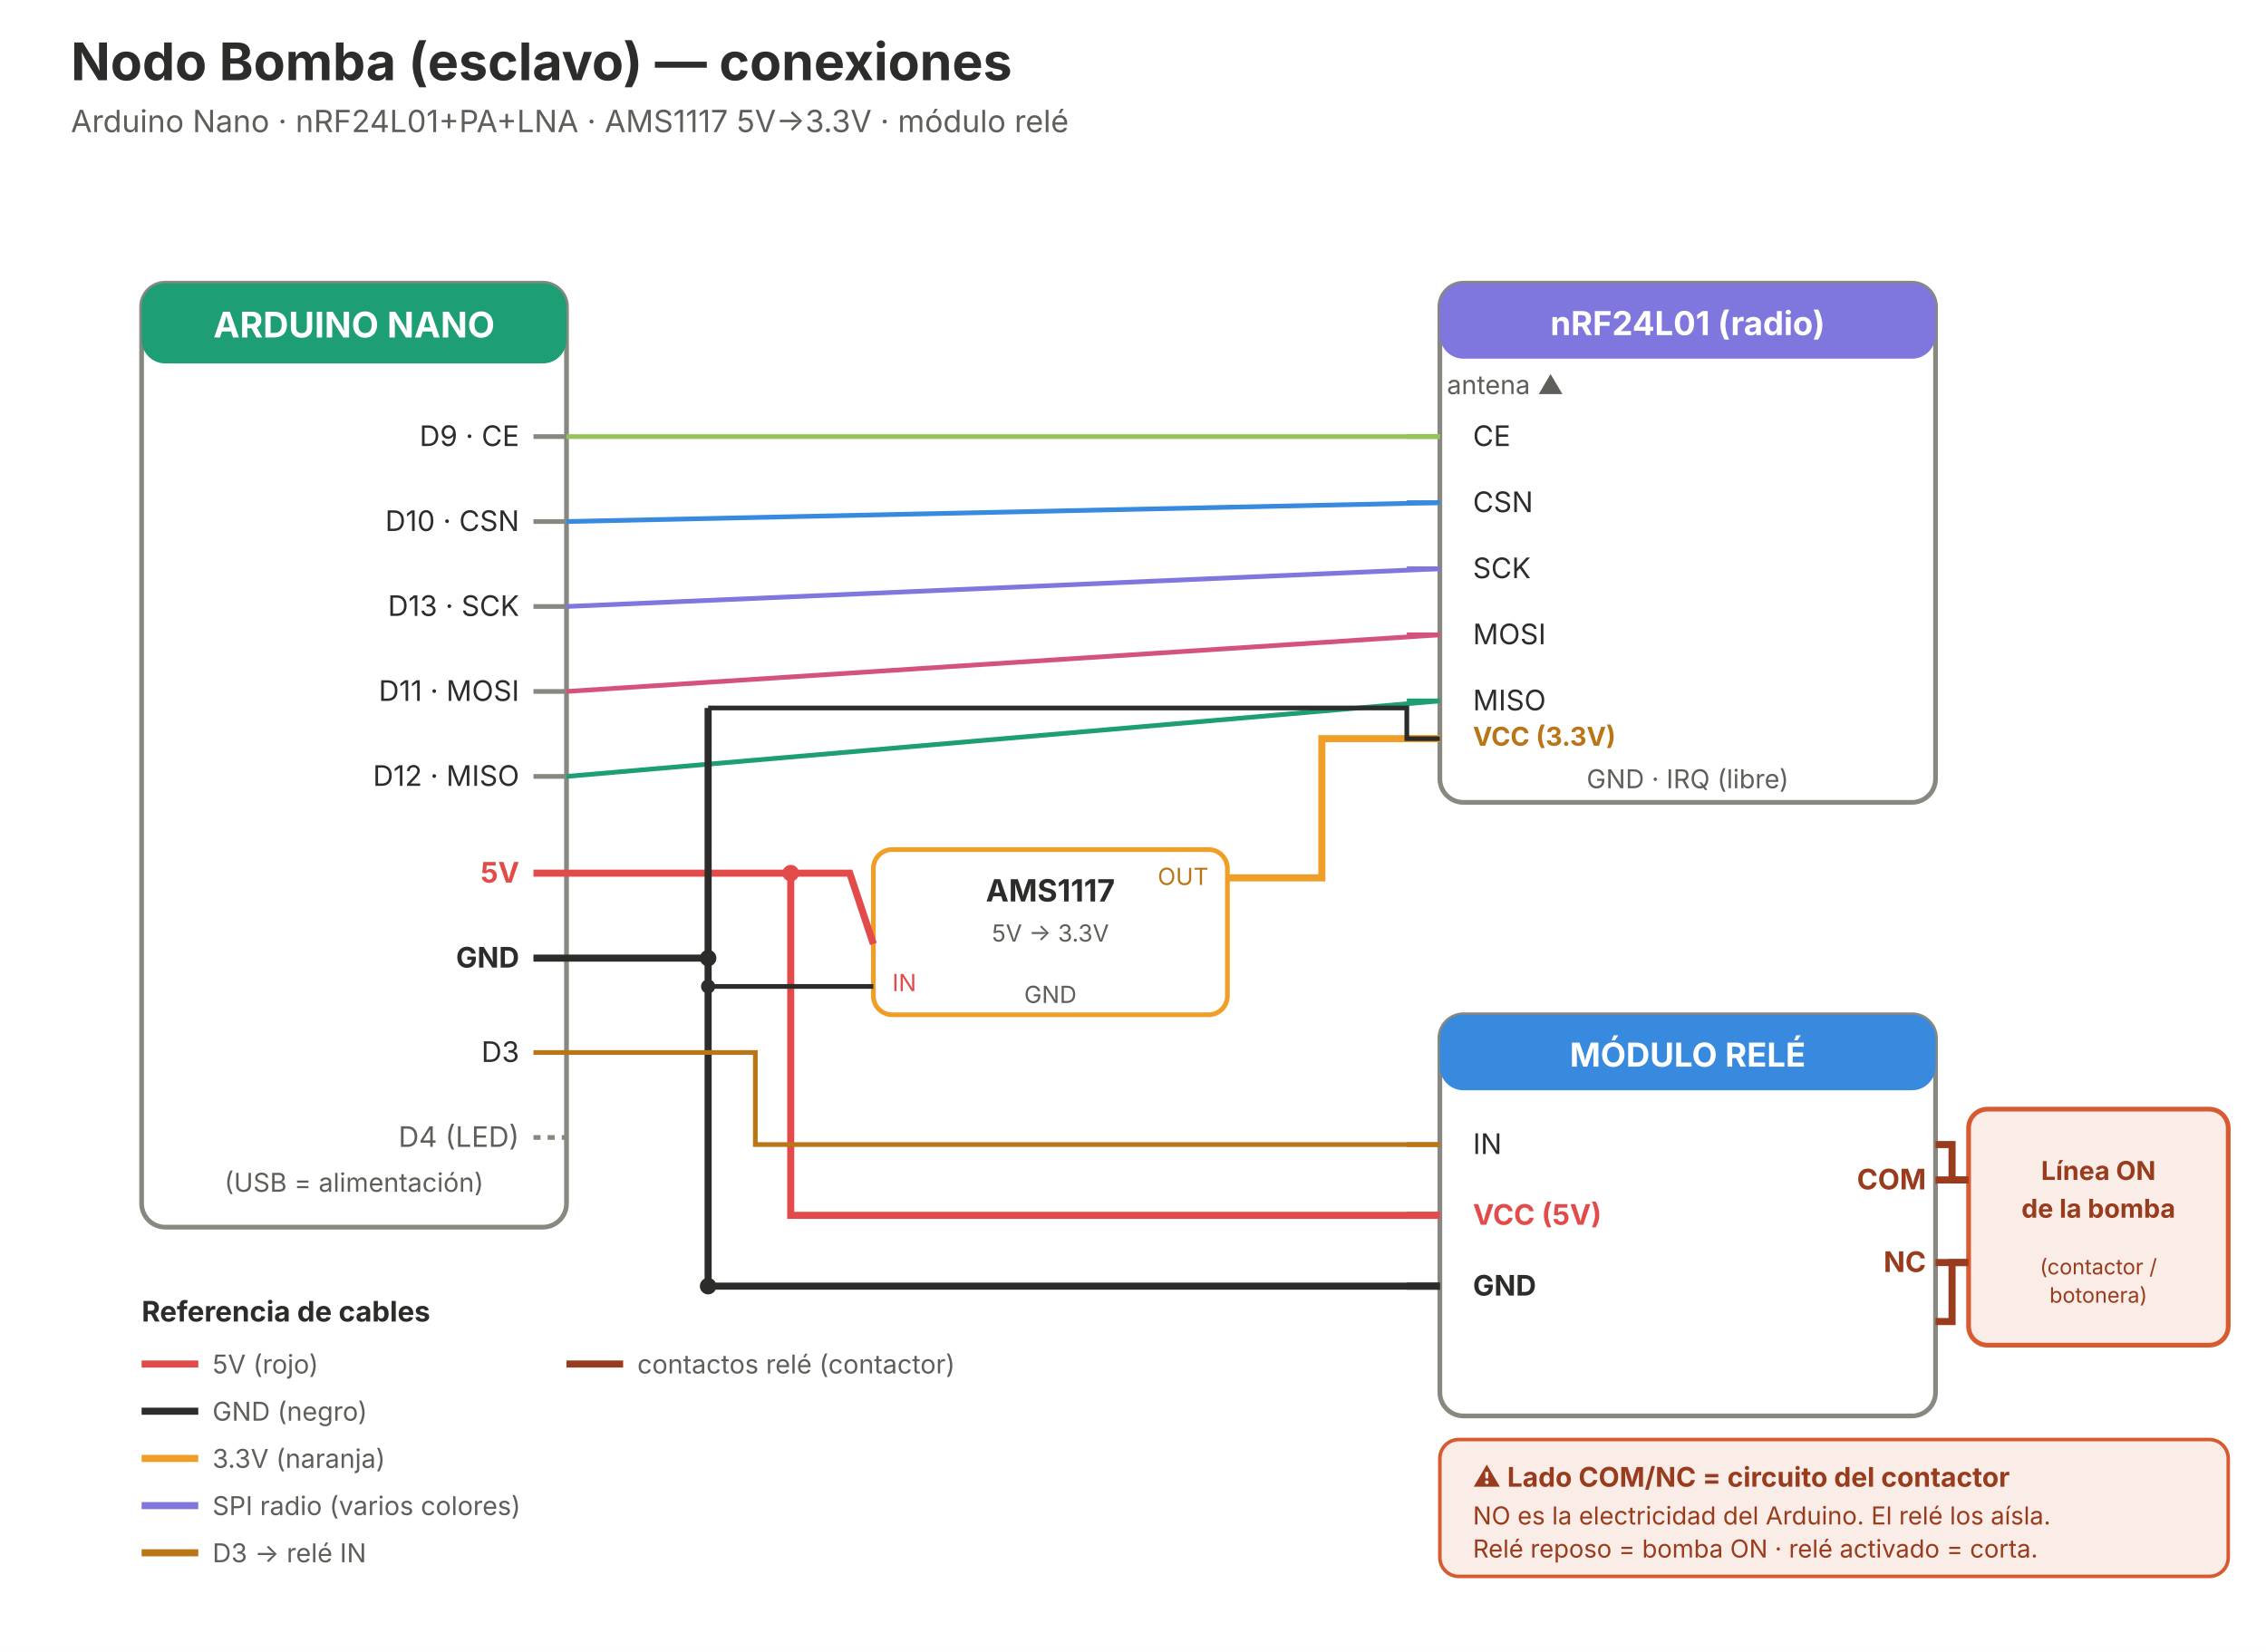
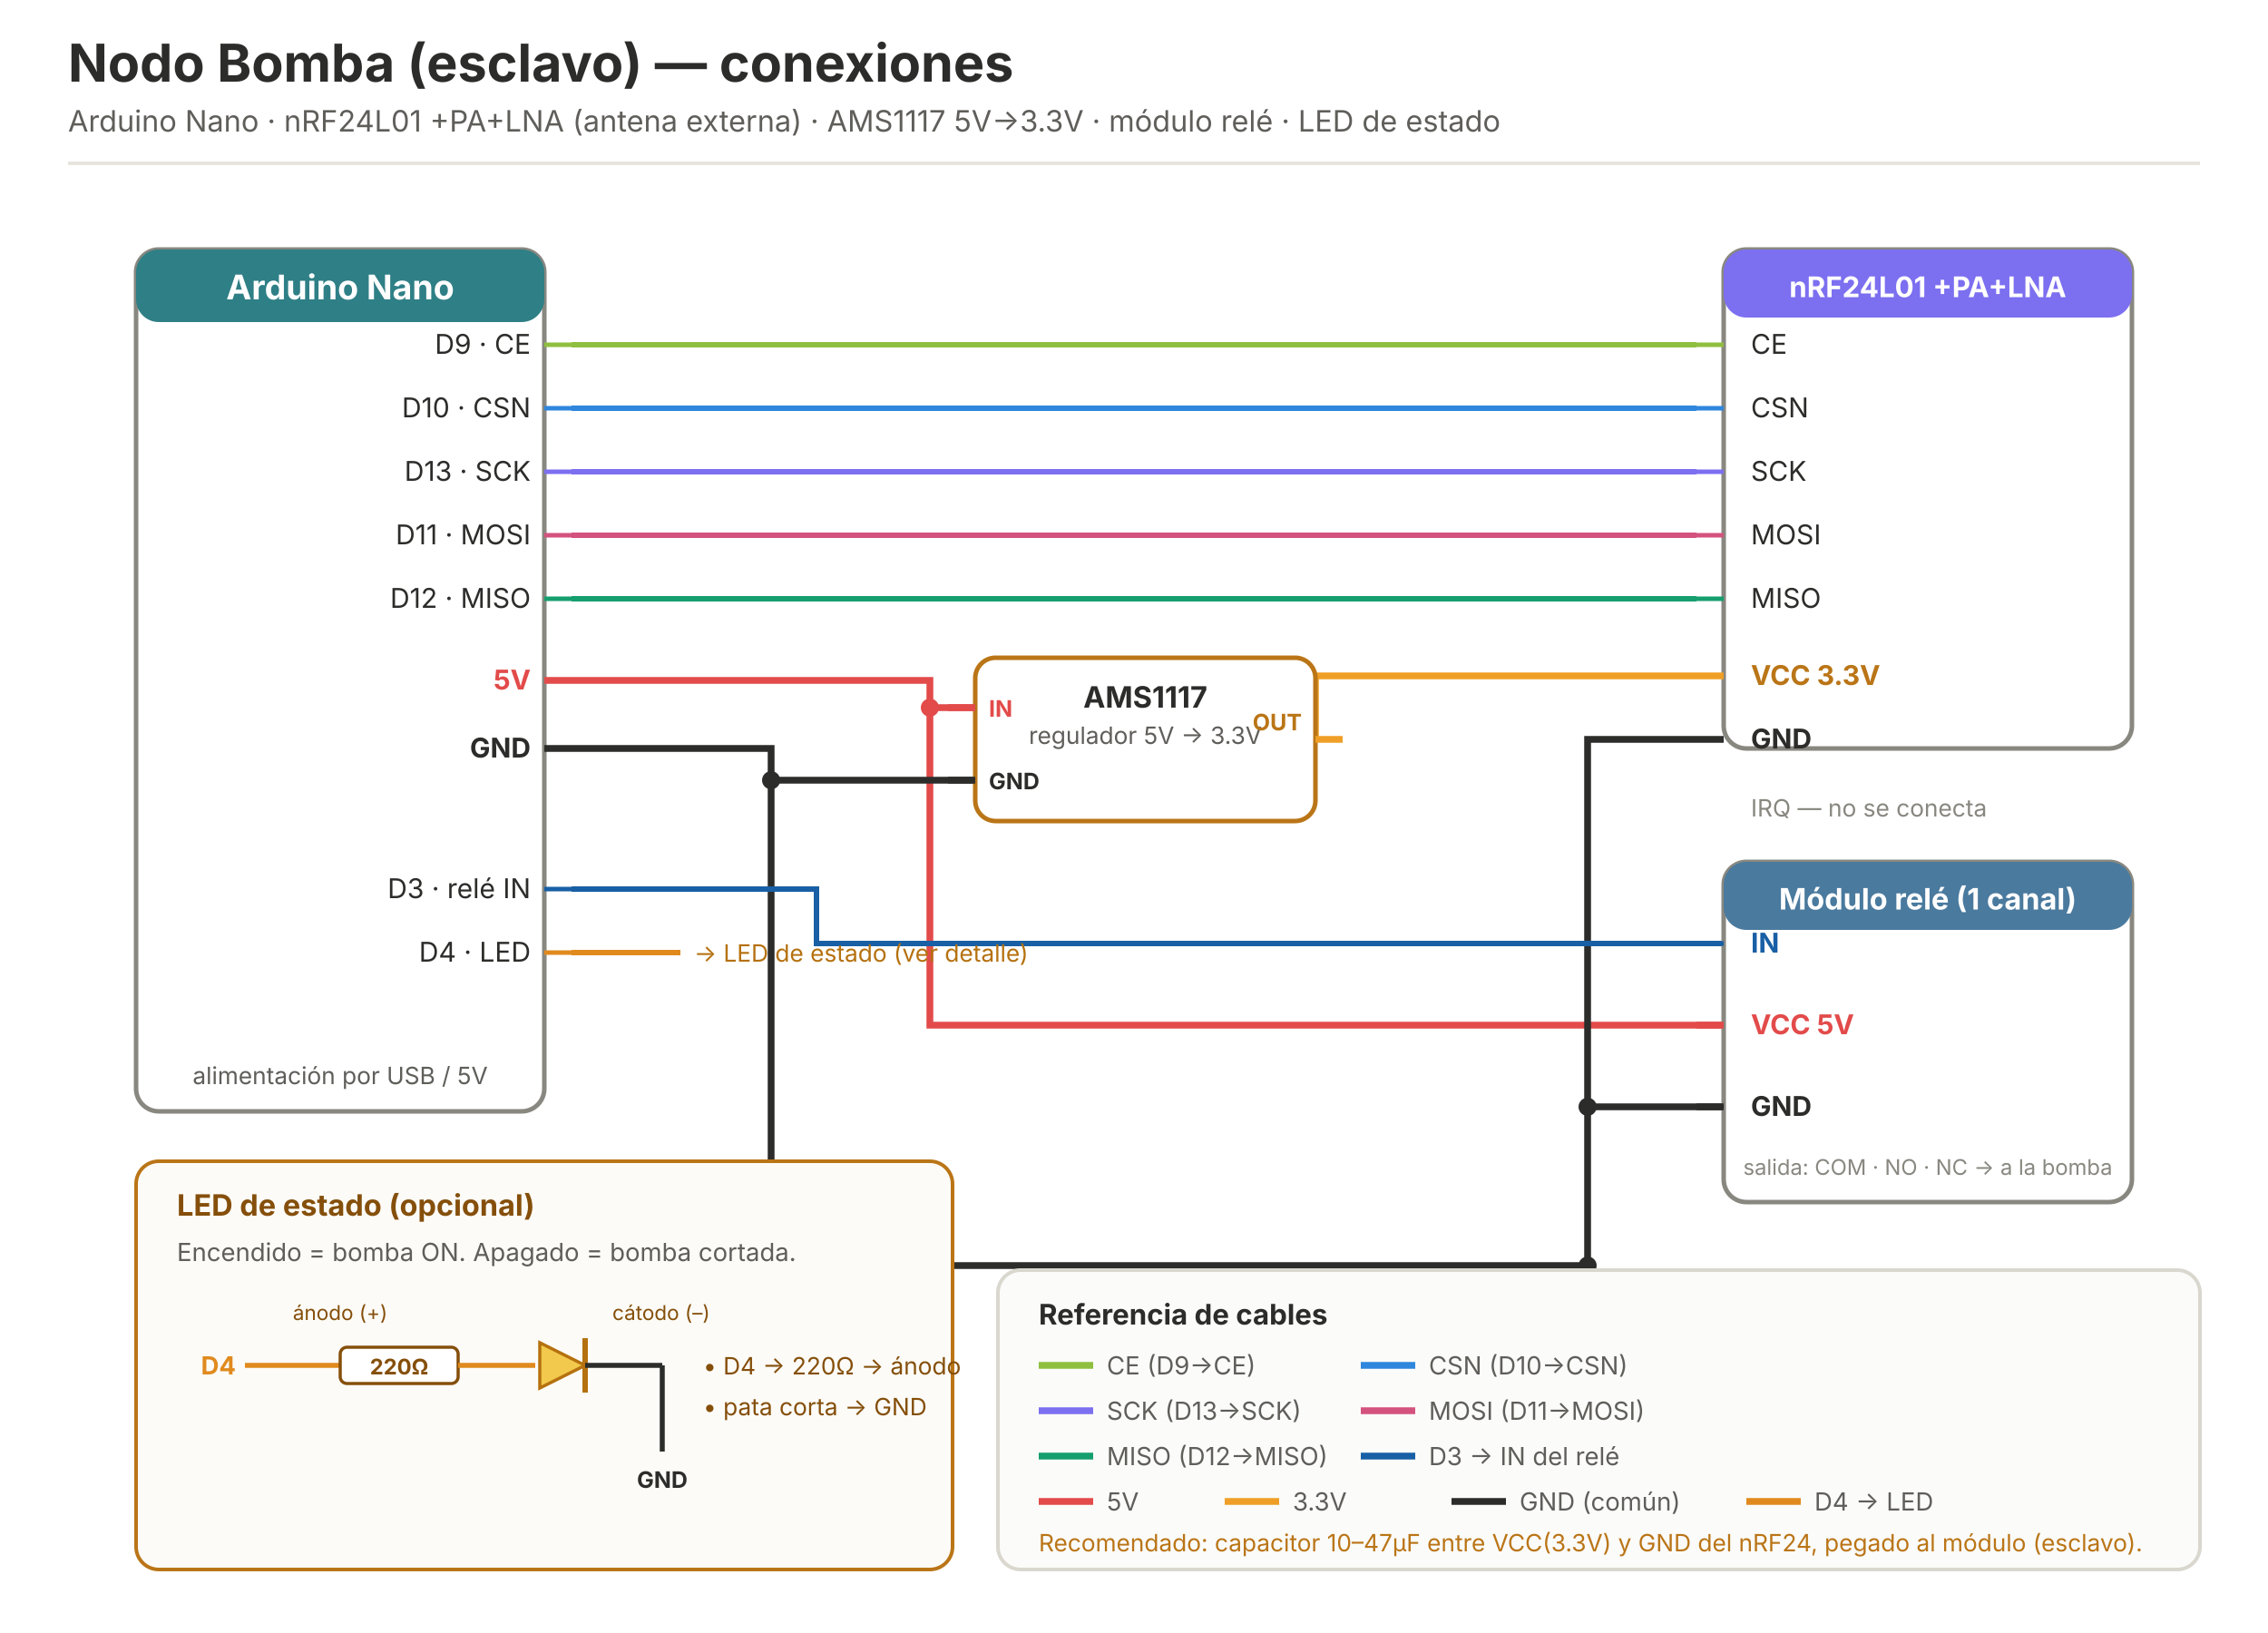
- <svg xmlns="http://www.w3.org/2000/svg" viewBox="0 0 960 700" font-family="ui-sans-serif, system-ui, -apple-system, sans-serif">
-   <rect x="0" y="0" width="960" height="700" fill="#ffffff" />
-   <text x="30" y="34" font-size="22" font-weight="700" fill="#2C2C2A">Nodo Bomba (esclavo) — conexiones</text>
-   <text x="30" y="56" font-size="13" fill="#5F5E5A">Arduino Nano · nRF24L01+PA+LNA · AMS1117 5V→3.3V · módulo relé</text>
-   <rect x="60" y="120" width="180" height="400" rx="10" fill="#fff" stroke="#888780" stroke-width="2" />
-   <rect x="60" y="120" width="180" height="34" rx="10" fill="#1D9E75" />
-   <text x="150" y="143" font-size="15" font-weight="700" fill="#fff" text-anchor="middle">ARDUINO NANO</text>
-   <text x="150" y="505" font-size="11" fill="#5F5E5A" text-anchor="middle">(USB = alimentación)</text>
-   <line x1="226" y1="185" x2="240" y2="185" stroke="#888780" stroke-width="2" />
-   <text x="220" y="189" font-size="12" fill="#2C2C2A" text-anchor="end">D9 · CE</text>
-   <line x1="226" y1="221" x2="240" y2="221" stroke="#888780" stroke-width="2" />
-   <text x="220" y="225" font-size="12" fill="#2C2C2A" text-anchor="end">D10 · CSN</text>
-   <line x1="226" y1="257" x2="240" y2="257" stroke="#888780" stroke-width="2" />
-   <text x="220" y="261" font-size="12" fill="#2C2C2A" text-anchor="end">D13 · SCK</text>
-   <line x1="226" y1="293" x2="240" y2="293" stroke="#888780" stroke-width="2" />
-   <text x="220" y="297" font-size="12" fill="#2C2C2A" text-anchor="end">D11 · MOSI</text>
-   <line x1="226" y1="329" x2="240" y2="329" stroke="#888780" stroke-width="2" />
-   <text x="220" y="333" font-size="12" fill="#2C2C2A" text-anchor="end">D12 · MISO</text>
-   <line x1="226" y1="370" x2="240" y2="370" stroke="#E24B4A" stroke-width="3" />
-   <text x="220" y="374" font-size="12" font-weight="700" fill="#E24B4A" text-anchor="end">5V</text>
-   <line x1="226" y1="406" x2="240" y2="406" stroke="#2C2C2A" stroke-width="3" />
-   <text x="220" y="410" font-size="12" font-weight="700" fill="#2C2C2A" text-anchor="end">GND</text>
-   <line x1="226" y1="446" x2="240" y2="446" stroke="#BA7517" stroke-width="2" />
-   <text x="220" y="450" font-size="12" fill="#2C2C2A" text-anchor="end">D3</text>
-   <line x1="226" y1="482" x2="240" y2="482" stroke="#888780" stroke-width="2" stroke-dasharray="3 3" />
-   <text x="220" y="486" font-size="12" fill="#5F5E5A" text-anchor="end">D4 (LED)</text>
-   <rect x="610" y="120" width="210" height="220" rx="10" fill="#fff" stroke="#888780" stroke-width="2" />
-   <rect x="610" y="120" width="210" height="32" rx="10" fill="#7F77DD" />
-   <text x="715" y="142" font-size="14" font-weight="700" fill="#fff" text-anchor="middle">nRF24L01 (radio)</text>
-   <text x="613" y="167" font-size="11" fill="#5F5E5A">antena ▲</text>
-   <line x1="610" y1="185" x2="596" y2="185" stroke="#97C459" stroke-width="2" />
-   <text x="624" y="189" font-size="12" fill="#2C2C2A">CE</text>
-   <line x1="610" y1="213" x2="596" y2="213" stroke="#378ADD" stroke-width="2" />
-   <text x="624" y="217" font-size="12" fill="#2C2C2A">CSN</text>
-   <line x1="610" y1="241" x2="596" y2="241" stroke="#7F77DD" stroke-width="2" />
-   <text x="624" y="245" font-size="12" fill="#2C2C2A">SCK</text>
-   <line x1="610" y1="269" x2="596" y2="269" stroke="#D4537E" stroke-width="2" />
-   <text x="624" y="273" font-size="12" fill="#2C2C2A">MOSI</text>
-   <line x1="610" y1="297" x2="596" y2="297" stroke="#1D9E75" stroke-width="2" />
-   <text x="624" y="301" font-size="12" fill="#2C2C2A">MISO</text>
-   <line x1="610" y1="313" x2="596" y2="313" stroke="#EF9F27" stroke-width="3" />
-   <text x="624" y="316" font-size="11" font-weight="700" fill="#BA7517">VCC (3.3V)</text>
-   <text x="715" y="334" font-size="11" fill="#5F5E5A" text-anchor="middle">GND · IRQ (libre)</text>
-   <rect x="370" y="360" width="150" height="70" rx="8" fill="#fff" stroke="#EF9F27" stroke-width="2" />
-   <text x="445" y="382" font-size="13" font-weight="700" fill="#2C2C2A" text-anchor="middle">AMS1117</text>
-   <text x="445" y="399" font-size="10" fill="#5F5E5A" text-anchor="middle">5V → 3.3V</text>
-   <text x="378" y="420" font-size="10" fill="#E24B4A">IN</text>
-   <text x="445" y="425" font-size="10" fill="#5F5E5A" text-anchor="middle">GND</text>
-   <text x="512" y="375" font-size="10" fill="#BA7517" text-anchor="end">OUT</text>
-   <rect x="610" y="430" width="210" height="170" rx="10" fill="#fff" stroke="#888780" stroke-width="2" />
-   <rect x="610" y="430" width="210" height="32" rx="10" fill="#378ADD" />
-   <text x="715" y="452" font-size="14" font-weight="700" fill="#fff" text-anchor="middle">MÓDULO RELÉ</text>
-   <line x1="610" y1="485" x2="596" y2="485" stroke="#BA7517" stroke-width="2" />
-   <text x="624" y="489" font-size="12" fill="#2C2C2A">IN</text>
-   <line x1="610" y1="515" x2="596" y2="515" stroke="#E24B4A" stroke-width="3" />
-   <text x="624" y="519" font-size="12" font-weight="700" fill="#E24B4A">VCC (5V)</text>
-   <line x1="610" y1="545" x2="596" y2="545" stroke="#2C2C2A" stroke-width="3" />
-   <text x="624" y="549" font-size="12" font-weight="700" fill="#2C2C2A">GND</text>
-   <line x1="820" y1="500" x2="834" y2="500" stroke="#993C1D" stroke-width="3" />
-   <text x="816" y="504" font-size="12" font-weight="700" fill="#993C1D" text-anchor="end">COM</text>
-   <line x1="820" y1="535" x2="834" y2="535" stroke="#993C1D" stroke-width="3" />
-   <text x="816" y="539" font-size="12" font-weight="700" fill="#993C1D" text-anchor="end">NC</text>
-   <rect x="834" y="470" width="110" height="100" rx="8" fill="#FAECE7" stroke="#D85A30" stroke-width="2" />
-   <text x="889" y="500" font-size="11" font-weight="700" fill="#993C1D" text-anchor="middle">Línea ON</text>
-   <text x="889" y="516" font-size="11" font-weight="700" fill="#993C1D" text-anchor="middle">de la bomba</text>
-   <text x="889" y="540" font-size="9" fill="#993C1D" text-anchor="middle">(contactor /</text>
-   <text x="889" y="552" font-size="9" fill="#993C1D" text-anchor="middle">botonera)</text>
-   <path d="M240,185 L610,185" fill="none" stroke="#97C459" stroke-width="2" />
-   <path d="M240,221 L610,213" fill="none" stroke="#378ADD" stroke-width="2" />
-   <path d="M240,257 L610,241" fill="none" stroke="#7F77DD" stroke-width="2" />
-   <path d="M240,293 L610,269" fill="none" stroke="#D4537E" stroke-width="2" />
-   <path d="M240,329 L610,297" fill="none" stroke="#1D9E75" stroke-width="2" />
-   <path d="M240,370 L360,370 L370,400" fill="none" stroke="#E24B4A" stroke-width="3" />
-   <path d="M335,370 L335,515 L610,515" fill="none" stroke="#E24B4A" stroke-width="3" />
-   <circle cx="335" cy="370" r="3.5" fill="#E24B4A" />
-   <path d="M520,372 L560,372 L560,313 L610,313" fill="none" stroke="#EF9F27" stroke-width="3" />
-   <path d="M240,406 L300,406" fill="none" stroke="#2C2C2A" stroke-width="3" />
-   <path d="M300,300 L300,545" fill="none" stroke="#2C2C2A" stroke-width="3" />
-   <path d="M300,300 L596,300 L596,313 L610,313" fill="none" stroke="#2C2C2A" stroke-width="2" />
-   <path d="M300,418 L370,418" fill="none" stroke="#2C2C2A" stroke-width="2" />
-   <path d="M300,545 L610,545" fill="none" stroke="#2C2C2A" stroke-width="3" />
-   <circle cx="300" cy="406" r="3.5" fill="#2C2C2A" />
-   <circle cx="300" cy="418" r="3" fill="#2C2C2A" />
-   <circle cx="300" cy="545" r="3.5" fill="#2C2C2A" />
-   <path d="M240,446 L320,446 L320,485 L610,485" fill="none" stroke="#BA7517" stroke-width="2" />
-   <path d="M820,485 L827,485 L827,500 L834,500" fill="none" stroke="#993C1D" stroke-width="3" />
-   <path d="M820,560 L827,560 L827,535 L834,535" fill="none" stroke="#993C1D" stroke-width="3" />
-   <rect x="610" y="610" width="334" height="58" rx="8" fill="#FAECE7" stroke="#D85A30" stroke-width="1.5" />
-   <text x="624" y="630" font-size="11.5" font-weight="700" fill="#993C1D">⚠ Lado COM/NC = circuito del contactor</text>
-   <text x="624" y="646" font-size="10.5" fill="#993C1D">NO es la electricidad del Arduino. El relé los aísla.</text>
-   <text x="624" y="660" font-size="10.5" fill="#993C1D">Relé reposo = bomba ON · relé activado = corta.</text>
-   <text x="60" y="560" font-size="12" font-weight="700" fill="#2C2C2A">Referencia de cables</text>
-   <line x1="60" y1="578" x2="84" y2="578" stroke="#E24B4A" stroke-width="3" />
-   <text x="90" y="582" font-size="11" fill="#5F5E5A">5V (rojo)</text>
-   <line x1="60" y1="598" x2="84" y2="598" stroke="#2C2C2A" stroke-width="3" />
-   <text x="90" y="602" font-size="11" fill="#5F5E5A">GND (negro)</text>
-   <line x1="60" y1="618" x2="84" y2="618" stroke="#EF9F27" stroke-width="3" />
-   <text x="90" y="622" font-size="11" fill="#5F5E5A">3.3V (naranja)</text>
-   <line x1="60" y1="638" x2="84" y2="638" stroke="#7F77DD" stroke-width="3" />
-   <text x="90" y="642" font-size="11" fill="#5F5E5A">SPI radio (varios colores)</text>
-   <line x1="60" y1="658" x2="84" y2="658" stroke="#BA7517" stroke-width="3" />
-   <text x="90" y="662" font-size="11" fill="#5F5E5A">D3 → relé IN</text>
-   <line x1="240" y1="578" x2="264" y2="578" stroke="#993C1D" stroke-width="3" />
-   <text x="270" y="582" font-size="11" fill="#5F5E5A">contactos relé (contactor)</text>
+ <svg xmlns="http://www.w3.org/2000/svg" viewBox="0 0 1000 720" font-family="ui-sans-serif, system-ui, -apple-system, sans-serif">
+   <rect x="0" y="0" width="1000" height="720" fill="#ffffff" />
+   <text x="30" y="36" font-size="23" font-weight="700" fill="#2C2C2A">Nodo Bomba (esclavo) — conexiones</text>
+   <text x="30" y="58" font-size="13" fill="#5F5E5A">Arduino Nano  ·  nRF24L01 +PA+LNA (antena externa)  ·  AMS1117 5V→3.3V  ·  módulo relé  ·  LED de estado</text>
+   <line x1="30" y1="72" x2="970" y2="72" stroke="#E5E3DC" stroke-width="1.5" />
+   <line x1="252" y1="152" x2="748" y2="152" stroke="#8FBF3F" stroke-width="2.4" />
+   <line x1="252" y1="180" x2="748" y2="180" stroke="#2F86DD" stroke-width="2.4" />
+   <line x1="252" y1="208" x2="748" y2="208" stroke="#7C6FF0" stroke-width="2.4" />
+   <line x1="252" y1="236" x2="748" y2="236" stroke="#D4537E" stroke-width="2.4" />
+   <line x1="252" y1="264" x2="748" y2="264" stroke="#159E6E" stroke-width="2.4" />
+   <polyline points="252,300 410,300 410,452 760,452" fill="none" stroke="#E24B4A" stroke-width="3" />
+   <line x1="410" y1="312" x2="430" y2="312" stroke="#E24B4A" stroke-width="3" />
+   <circle cx="410" cy="312" r="4" fill="#E24B4A" />
+   <polyline points="580,326 580,298 748,298" fill="none" stroke="#EF9F27" stroke-width="3" />
+   <polyline points="252,330 340,330 340,558 700,558 700,326 748,326" fill="none" stroke="#2C2C2A" stroke-width="3" />
+   <line x1="340" y1="344" x2="430" y2="344" stroke="#2C2C2A" stroke-width="3" />
+   <line x1="700" y1="488" x2="760" y2="488" stroke="#2C2C2A" stroke-width="3" />
+   <circle cx="340" cy="344" r="4" fill="#2C2C2A" />
+   <circle cx="700" cy="488" r="4" fill="#2C2C2A" />
+   <circle cx="700" cy="558" r="4" fill="#2C2C2A" />
+   <polyline points="252,392 360,392 360,416 760,416" fill="none" stroke="#185FA5" stroke-width="2.4" />
+   <line x1="252" y1="420" x2="300" y2="420" stroke="#E08A1E" stroke-width="2.4" />
+   <text x="306" y="424" font-size="10.5" fill="#B5710F">→ LED de estado (ver detalle)</text>
+   <rect x="60" y="110" width="180" height="380" rx="10" fill="#fff" stroke="#888780" stroke-width="2" />
+   <rect x="60" y="110" width="180" height="32" rx="10" fill="#2F7F86" />
+   <text x="150" y="132" font-size="15" font-weight="700" fill="#fff" text-anchor="middle">Arduino Nano</text>
+   <text x="150" y="478" font-size="10.5" fill="#5F5E5A" text-anchor="middle">alimentación por USB / 5V</text>
+   <g font-size="12" fill="#2C2C2A" text-anchor="end">
+     <text x="234" y="156">D9 · CE</text>
+     <text x="234" y="184">D10 · CSN</text>
+     <text x="234" y="212">D13 · SCK</text>
+     <text x="234" y="240">D11 · MOSI</text>
+     <text x="234" y="268">D12 · MISO</text>
+     <text x="234" y="304" font-weight="700" fill="#E24B4A">5V</text>
+     <text x="234" y="334" font-weight="700">GND</text>
+     <text x="234" y="396">D3 · relé IN</text>
+     <text x="234" y="424">D4 · LED</text>
+   </g>
+   <g stroke-width="2">
+     <line x1="240" y1="152" x2="252" y2="152" stroke="#8FBF3F" />
+     <line x1="240" y1="180" x2="252" y2="180" stroke="#2F86DD" />
+     <line x1="240" y1="208" x2="252" y2="208" stroke="#7C6FF0" />
+     <line x1="240" y1="236" x2="252" y2="236" stroke="#D4537E" />
+     <line x1="240" y1="264" x2="252" y2="264" stroke="#159E6E" />
+     <line x1="240" y1="300" x2="252" y2="300" stroke="#E24B4A" stroke-width="3" />
+     <line x1="240" y1="330" x2="252" y2="330" stroke="#2C2C2A" stroke-width="3" />
+     <line x1="240" y1="392" x2="252" y2="392" stroke="#185FA5" />
+     <line x1="240" y1="420" x2="252" y2="420" stroke="#E08A1E" />
+   </g>
+   <rect x="760" y="110" width="180" height="220" rx="10" fill="#fff" stroke="#888780" stroke-width="2" />
+   <rect x="760" y="110" width="180" height="30" rx="10" fill="#7C6FF0" />
+   <text x="850" y="131" font-size="12.5" font-weight="700" fill="#fff" text-anchor="middle">nRF24L01 +PA+LNA</text>
+   <g font-size="12" fill="#2C2C2A" text-anchor="start">
+     <text x="772" y="156">CE</text>
+     <text x="772" y="184">CSN</text>
+     <text x="772" y="212">SCK</text>
+     <text x="772" y="240">MOSI</text>
+     <text x="772" y="268">MISO</text>
+     <text x="772" y="302" font-weight="700" fill="#BA7517">VCC 3.3V</text>
+     <text x="772" y="330" font-weight="700">GND</text>
+     <text x="772" y="360" font-size="10.5" fill="#888780">IRQ — no se conecta</text>
+   </g>
+   <g stroke-width="2">
+     <line x1="748" y1="152" x2="760" y2="152" stroke="#8FBF3F" />
+     <line x1="748" y1="180" x2="760" y2="180" stroke="#2F86DD" />
+     <line x1="748" y1="208" x2="760" y2="208" stroke="#7C6FF0" />
+     <line x1="748" y1="236" x2="760" y2="236" stroke="#D4537E" />
+     <line x1="748" y1="264" x2="760" y2="264" stroke="#159E6E" />
+     <line x1="748" y1="298" x2="760" y2="298" stroke="#EF9F27" stroke-width="3" />
+     <line x1="748" y1="326" x2="760" y2="326" stroke="#2C2C2A" stroke-width="3" />
+   </g>
+   <rect x="430" y="290" width="150" height="72" rx="9" fill="#fff" stroke="#BA7517" stroke-width="2" />
+   <text x="505" y="312" font-size="13" font-weight="700" fill="#2C2C2A" text-anchor="middle">AMS1117</text>
+   <text x="505" y="328" font-size="10.5" fill="#5F5E5A" text-anchor="middle">regulador 5V → 3.3V</text>
+   <text x="436" y="316" font-size="10" font-weight="700" fill="#E24B4A" text-anchor="start">IN</text>
+   <text x="436" y="348" font-size="10" font-weight="700" fill="#2C2C2A" text-anchor="start">GND</text>
+   <text x="574" y="322" font-size="10" font-weight="700" fill="#BA7517" text-anchor="end">OUT</text>
+   <line x1="418" y1="312" x2="430" y2="312" stroke="#E24B4A" stroke-width="3" />
+   <line x1="418" y1="344" x2="430" y2="344" stroke="#2C2C2A" stroke-width="3" />
+   <line x1="580" y1="326" x2="592" y2="326" stroke="#EF9F27" stroke-width="3" />
+   <rect x="760" y="380" width="180" height="150" rx="10" fill="#fff" stroke="#888780" stroke-width="2" />
+   <rect x="760" y="380" width="180" height="30" rx="10" fill="#4A7A9E" />
+   <text x="850" y="401" font-size="13" font-weight="700" fill="#fff" text-anchor="middle">Módulo relé (1 canal)</text>
+   <g font-size="12" fill="#2C2C2A" text-anchor="start">
+     <text x="772" y="420" font-weight="700" fill="#185FA5">IN</text>
+     <text x="772" y="456" font-weight="700" fill="#E24B4A">VCC 5V</text>
+     <text x="772" y="492" font-weight="700">GND</text>
+   </g>
+   <text x="850" y="518" font-size="9.5" fill="#888780" text-anchor="middle">salida: COM · NO · NC → a la bomba</text>
+   <g stroke-width="2">
+     <line x1="748" y1="416" x2="760" y2="416" stroke="#185FA5" />
+     <line x1="748" y1="452" x2="760" y2="452" stroke="#E24B4A" stroke-width="3" />
+     <line x1="748" y1="488" x2="760" y2="488" stroke="#2C2C2A" stroke-width="3" />
+   </g>
+   <rect x="60" y="512" width="360" height="180" rx="10" fill="#FCFBF7" stroke="#BA7517" stroke-width="1.6" />
+   <text x="78" y="536" font-size="13" font-weight="700" fill="#854F0B">LED de estado (opcional)</text>
+   <text x="78" y="556" font-size="11" fill="#5F5E5A">Encendido = bomba ON.  Apagado = bomba cortada.</text>
+   <text x="104" y="606" font-size="11" font-weight="700" fill="#E08A1E" text-anchor="end">D4</text>
+   <line x1="108" y1="602" x2="150" y2="602" stroke="#E08A1E" stroke-width="2.2" />
+   <rect x="150" y="594" width="52" height="16" rx="3" fill="#fff" stroke="#854F0B" stroke-width="1.4" />
+   <text x="176" y="606" font-size="9.5" font-weight="700" fill="#854F0B" text-anchor="middle">220Ω</text>
+   <line x1="202" y1="602" x2="236" y2="602" stroke="#E08A1E" stroke-width="2.2" />
+   <polygon points="238,592 238,612 258,602" fill="#F2C94C" stroke="#B5710F" stroke-width="1.4" />
+   <line x1="258" y1="590" x2="258" y2="614" stroke="#B5710F" stroke-width="2.4" />
+   <line x1="258" y1="602" x2="292" y2="602" stroke="#2C2C2A" stroke-width="2.2" />
+   <line x1="292" y1="602" x2="292" y2="640" stroke="#2C2C2A" stroke-width="2.2" />
+   <text x="292" y="656" font-size="10" font-weight="700" fill="#2C2C2A" text-anchor="middle">GND</text>
+   <text x="150" y="582" font-size="9" fill="#854F0B" text-anchor="middle">ánodo (+)</text>
+   <text x="270" y="582" font-size="9" fill="#854F0B" text-anchor="start">cátodo (–)</text>
+   <g font-size="10.5" fill="#854F0B">
+     <text x="310" y="606">• D4 → 220Ω → ánodo</text>
+     <text x="310" y="624">• pata corta → GND</text>
+   </g>
+   <rect x="440" y="560" width="530" height="132" rx="10" fill="#FBFBF9" stroke="#D9D7CE" stroke-width="1.6" />
+   <text x="458" y="584" font-size="12.5" font-weight="700" fill="#2C2C2A">Referencia de cables</text>
+   <g font-size="11" fill="#5F5E5A">
+     <line x1="458" y1="602" x2="482" y2="602" stroke="#8FBF3F" stroke-width="3" />
+     <text x="488" y="606">CE (D9→CE)</text>
+     <line x1="600" y1="602" x2="624" y2="602" stroke="#2F86DD" stroke-width="3" />
+     <text x="630" y="606">CSN (D10→CSN)</text>
+     <line x1="458" y1="622" x2="482" y2="622" stroke="#7C6FF0" stroke-width="3" />
+     <text x="488" y="626">SCK (D13→SCK)</text>
+     <line x1="600" y1="622" x2="624" y2="622" stroke="#D4537E" stroke-width="3" />
+     <text x="630" y="626">MOSI (D11→MOSI)</text>
+     <line x1="458" y1="642" x2="482" y2="642" stroke="#159E6E" stroke-width="3" />
+     <text x="488" y="646">MISO (D12→MISO)</text>
+     <line x1="600" y1="642" x2="624" y2="642" stroke="#185FA5" stroke-width="3" />
+     <text x="630" y="646">D3 → IN del relé</text>
+     <line x1="458" y1="662" x2="482" y2="662" stroke="#E24B4A" stroke-width="3" />
+     <text x="488" y="666">5V</text>
+     <line x1="540" y1="662" x2="564" y2="662" stroke="#EF9F27" stroke-width="3" />
+     <text x="570" y="666">3.3V</text>
+     <line x1="640" y1="662" x2="664" y2="662" stroke="#2C2C2A" stroke-width="3" />
+     <text x="670" y="666">GND (común)</text>
+     <line x1="770" y1="662" x2="794" y2="662" stroke="#E08A1E" stroke-width="3" />
+     <text x="800" y="666">D4 → LED</text>
+   </g>
+   <text x="458" y="684" font-size="10.5" fill="#BA7517">Recomendado: capacitor 10–47µF entre VCC(3.3V) y GND del nRF24, pegado al módulo (esclavo).</text>
</svg>
